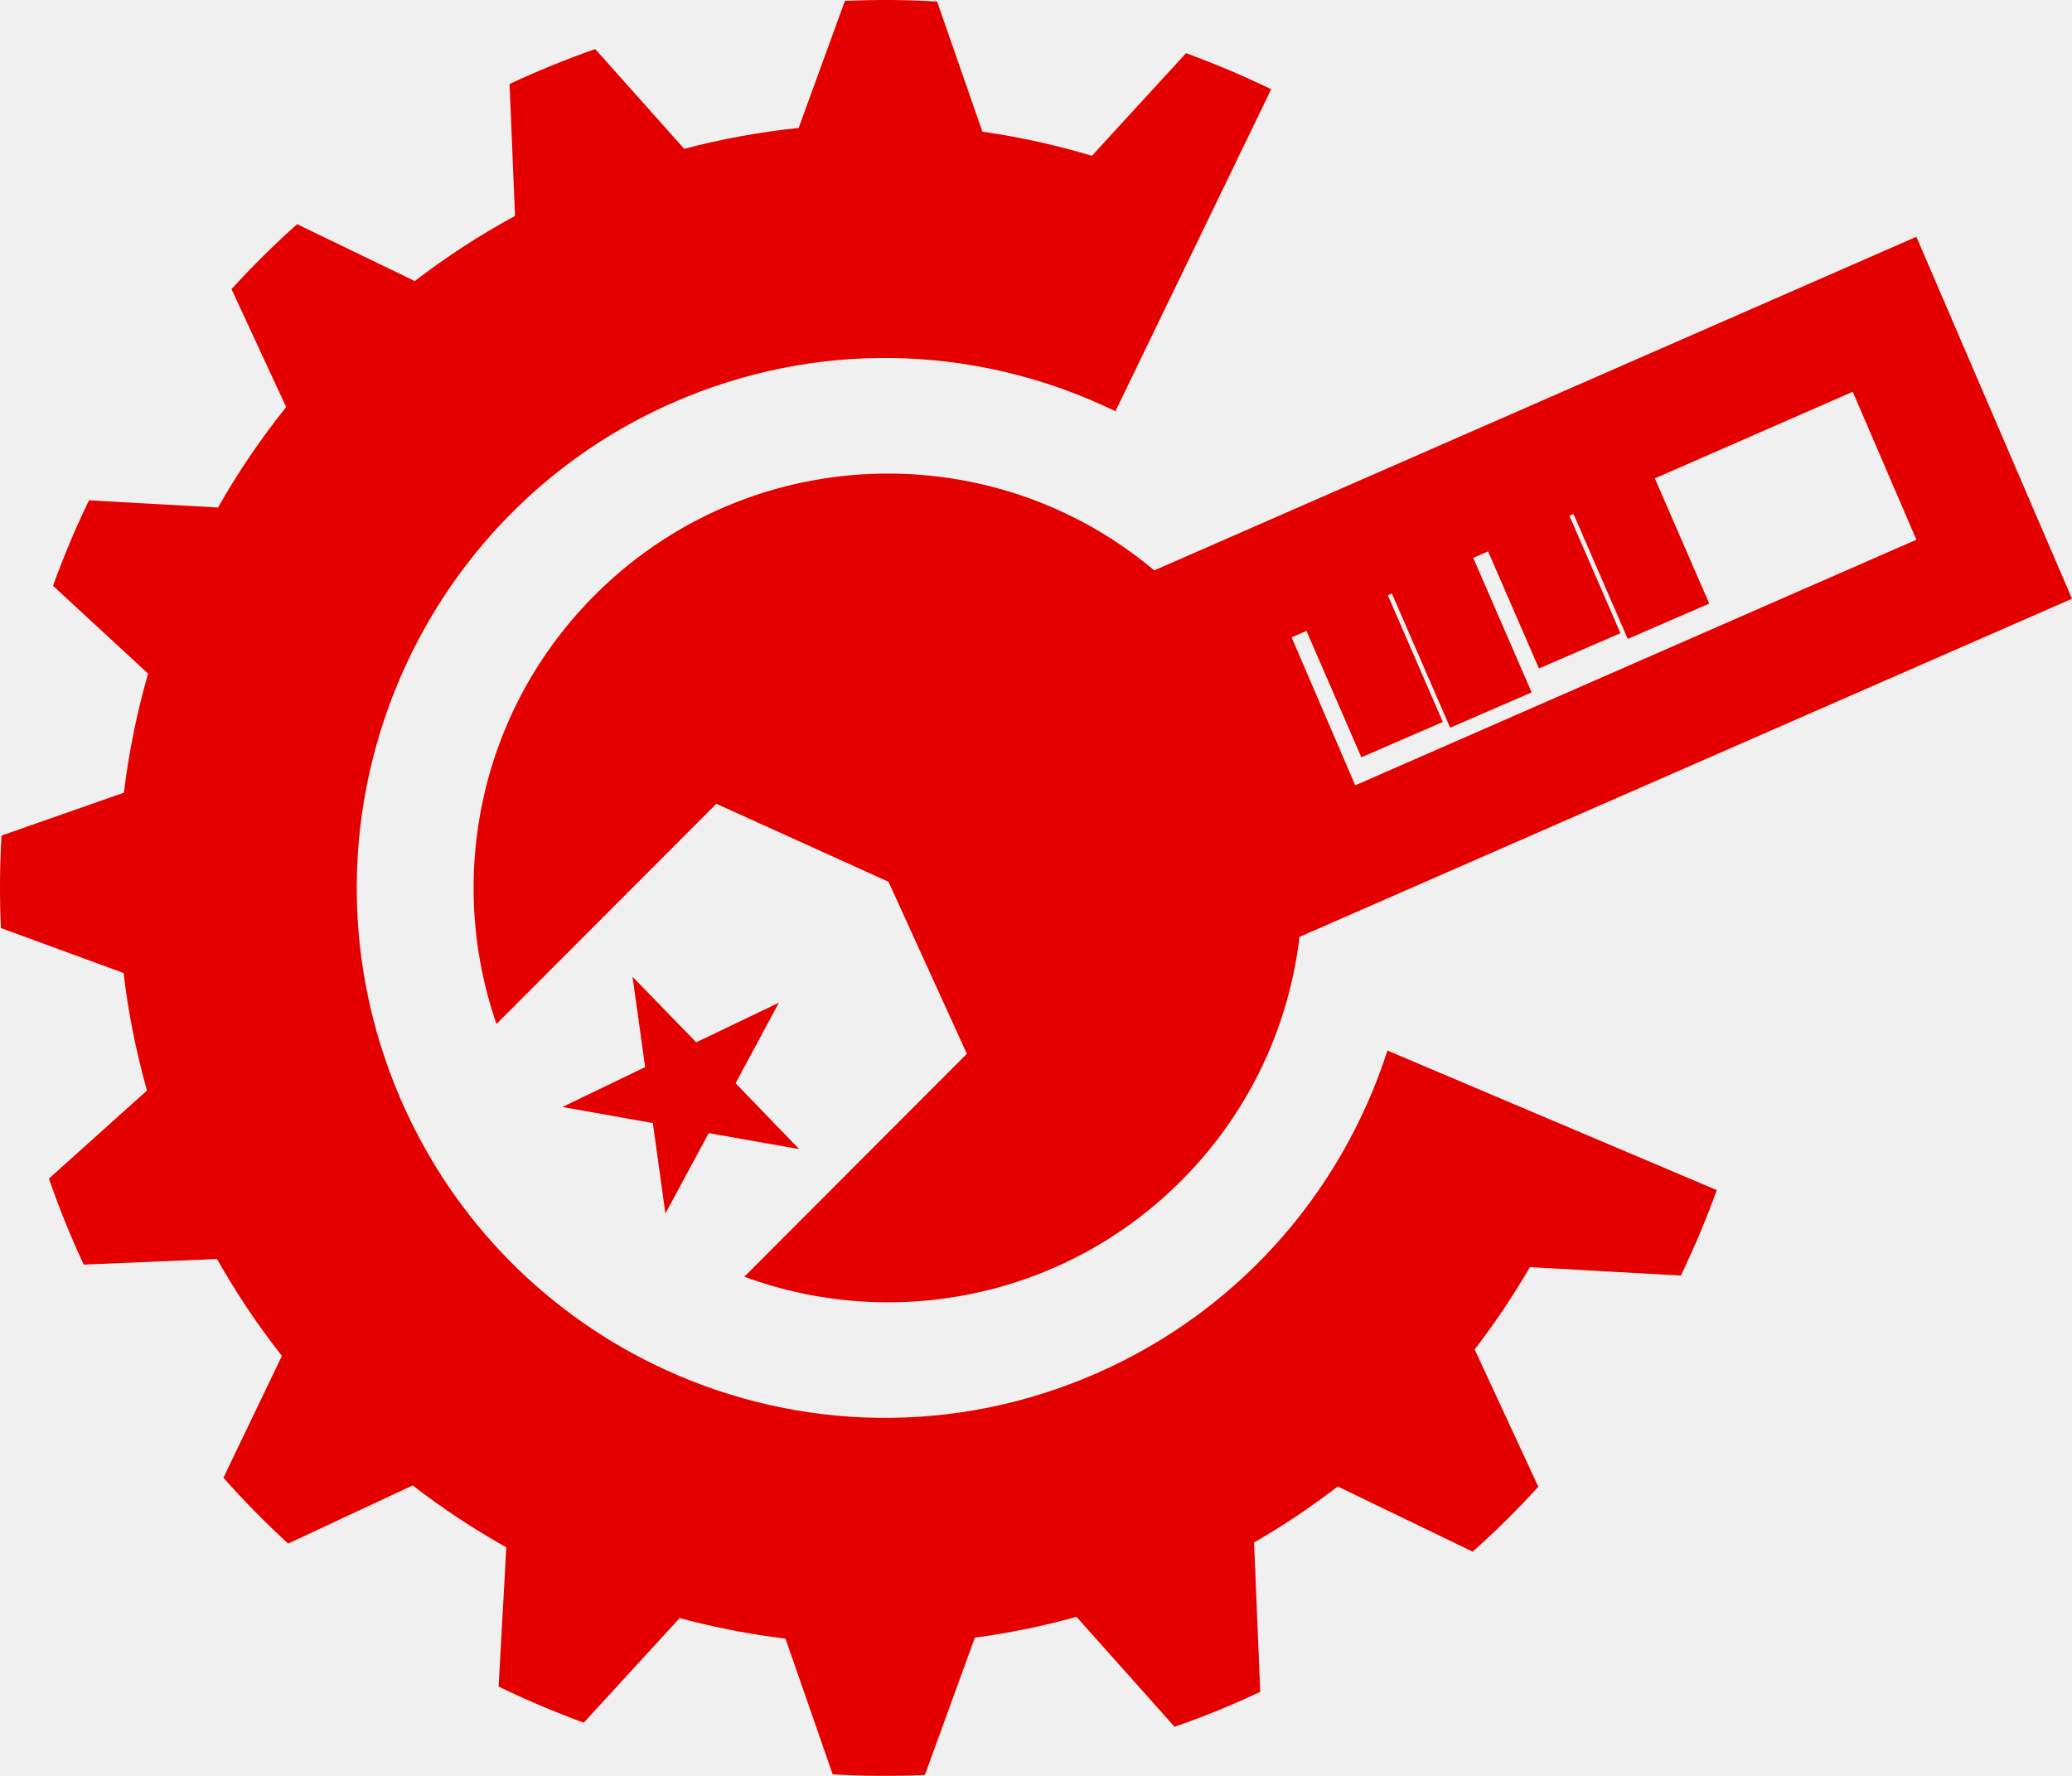
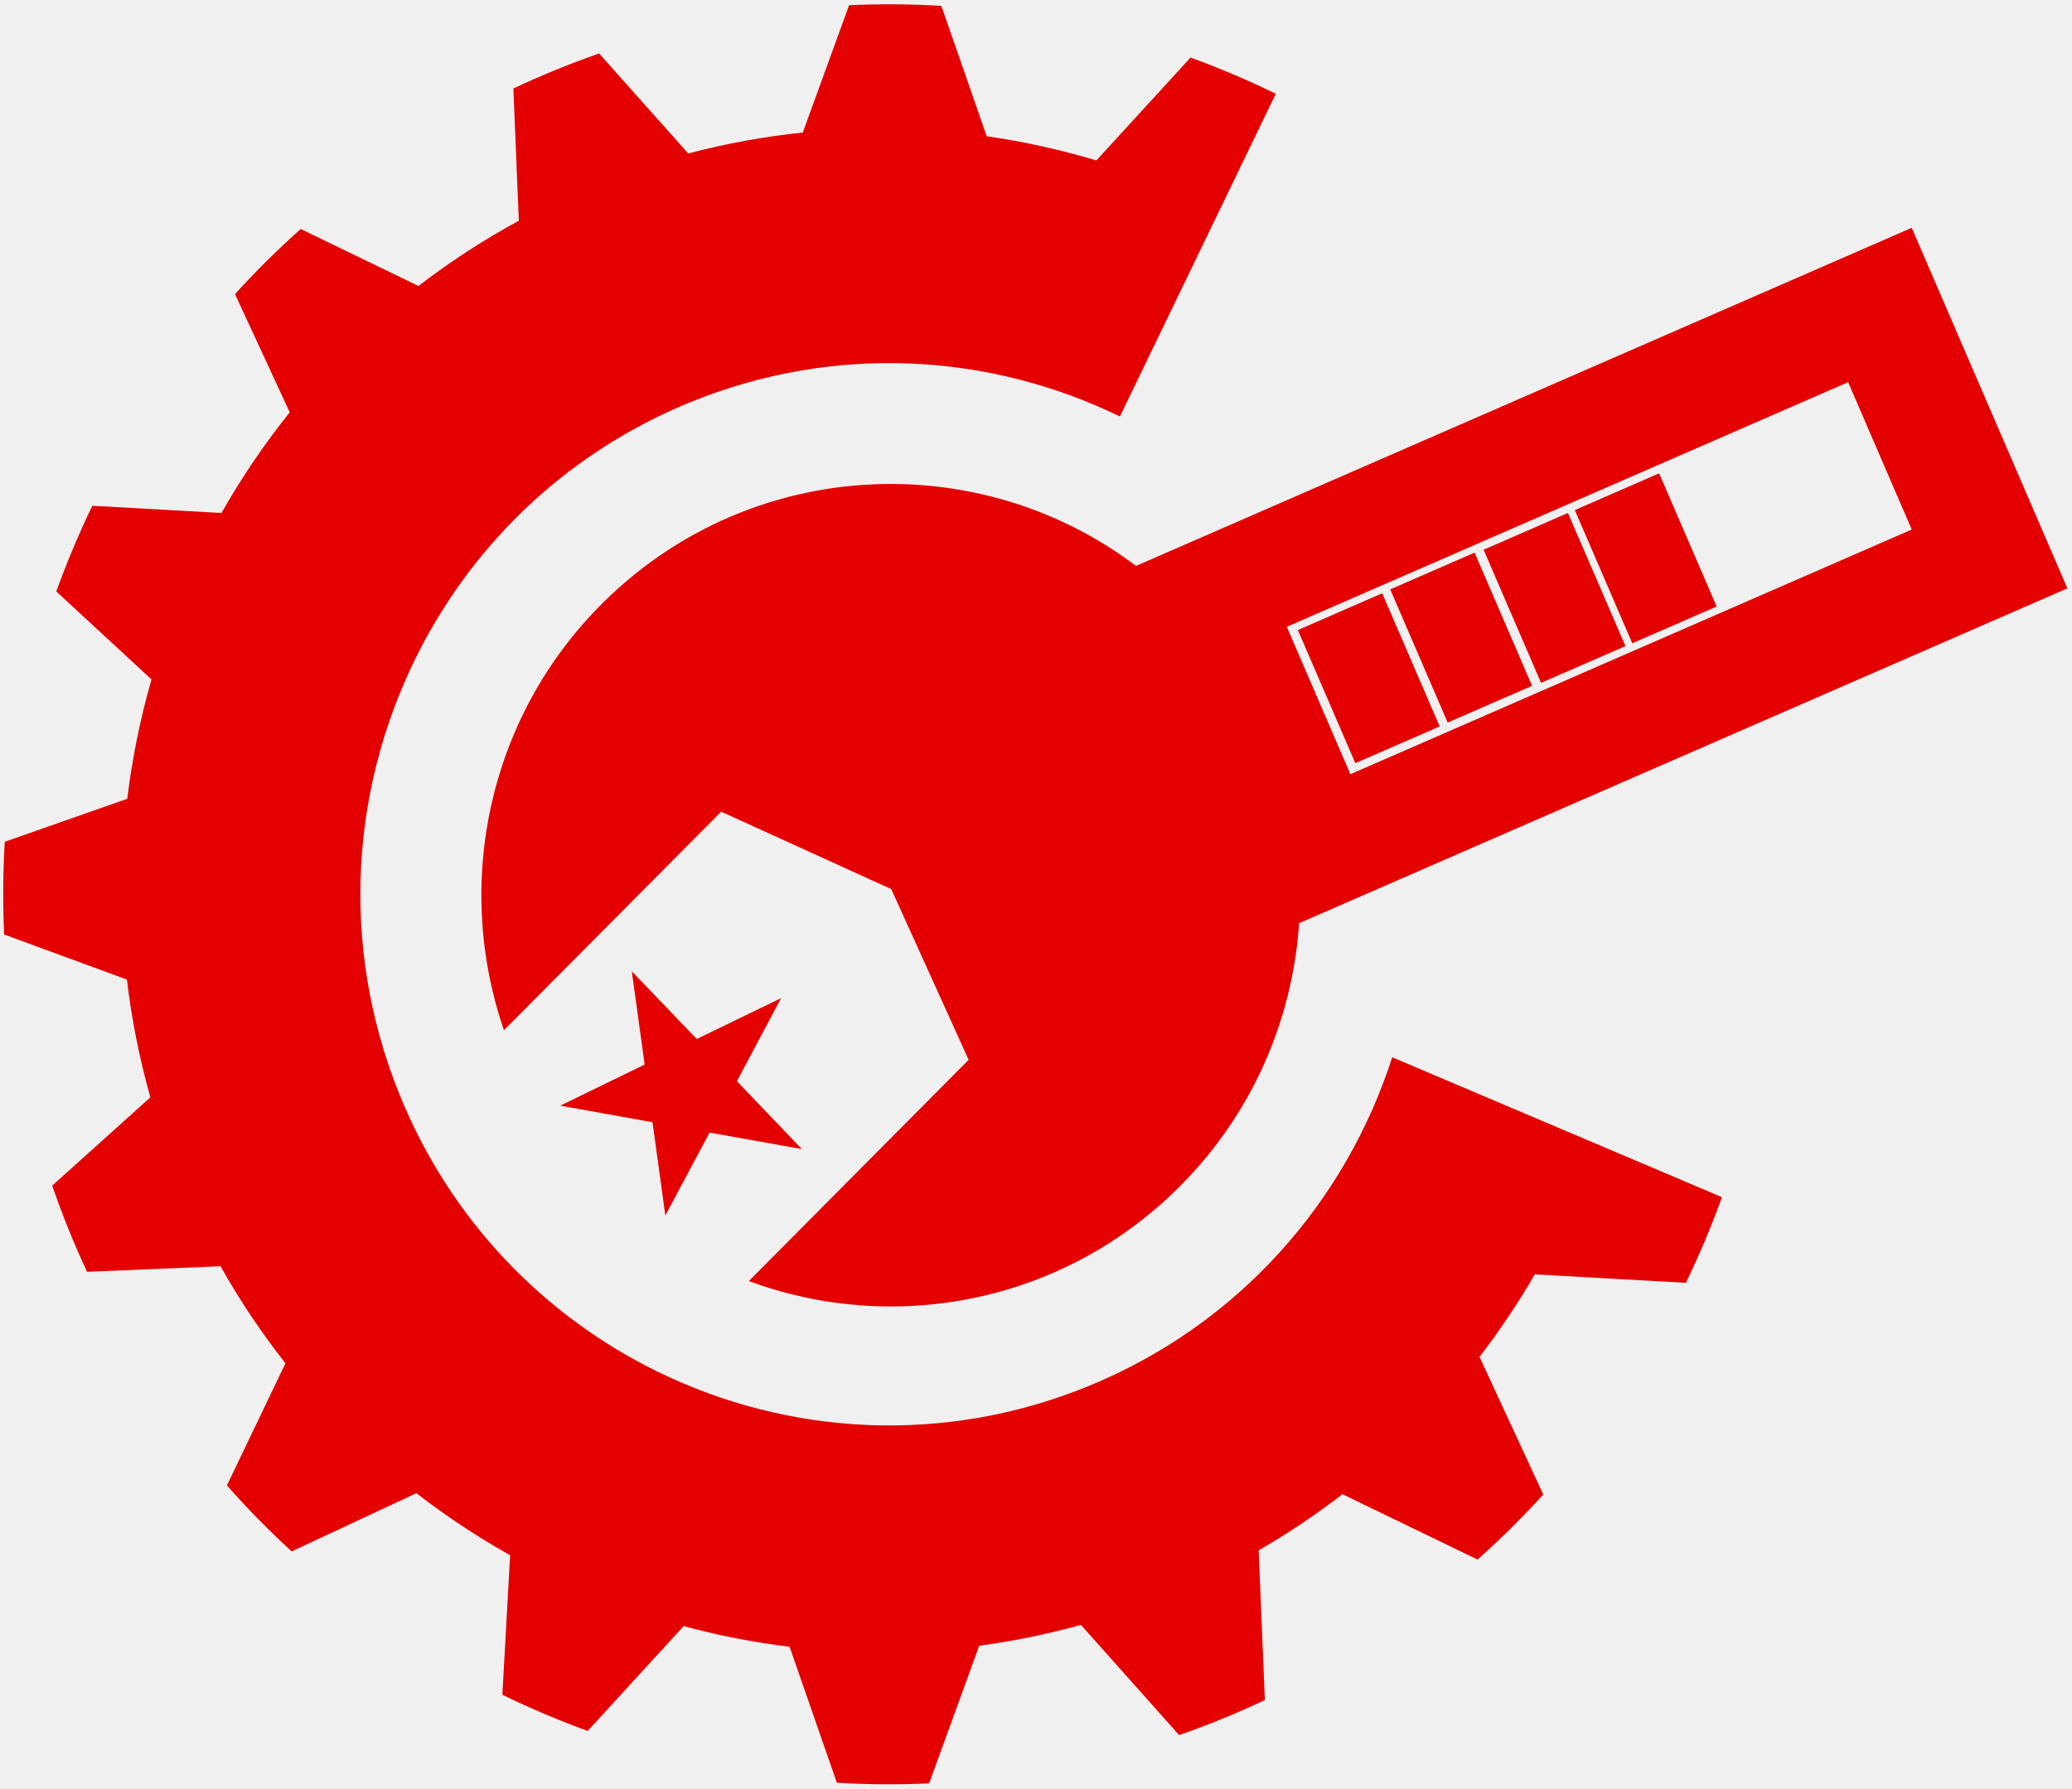
- <svg xmlns="http://www.w3.org/2000/svg" width="70" height="60" viewBox="0 0 70 60" fill="none">
-   <g clip-path="url(#clip0_575_349)">
-     <path d="M21.369 33L23.52 35.216L26.313 33.878L24.851 36.599L27 38.824L23.944 38.284L22.48 41L22.055 37.944L19 37.401L21.795 36.053L21.369 33Z" fill="#E50000" />
-     <path d="M36.608 46.584C31.733 48.571 26.494 48.239 22.106 46.103C18.276 44.24 15.095 41.003 13.368 36.736C11.303 31.633 11.751 26.133 14.133 21.619C16.025 18.028 19.139 15.062 23.182 13.415C28.057 11.428 33.295 11.759 37.683 13.895L42.945 3.016C42.008 2.56 41.047 2.153 40.068 1.796L36.89 5.263C35.681 4.902 34.444 4.628 33.189 4.448L31.659 0.052C30.626 -0.009 29.587 -0.017 28.544 0.031L26.981 4.323C25.69 4.457 24.399 4.69 23.115 5.028L20.109 1.658C19.62 1.829 19.132 2.012 18.647 2.211C18.162 2.409 17.684 2.618 17.215 2.838L17.399 7.296C16.2 7.946 15.069 8.683 14.013 9.496L10.038 7.574C9.258 8.269 8.518 9.002 7.821 9.769L9.668 13.754C8.809 14.824 8.038 15.96 7.365 17.147L3.006 16.904C2.552 17.845 2.146 18.809 1.791 19.792L5.003 22.758C4.626 24.07 4.352 25.416 4.186 26.781L0.052 28.23C-0.009 29.266 -0.017 30.309 0.031 31.355L4.175 32.874C4.331 34.201 4.594 35.528 4.965 36.844L1.653 39.82C1.823 40.311 2.005 40.801 2.203 41.288C2.4 41.775 2.609 42.254 2.829 42.725L7.332 42.537C7.985 43.697 8.719 44.788 9.524 45.81L7.548 49.926C8.241 50.709 8.971 51.452 9.735 52.151L13.943 50.186C14.947 50.964 16.005 51.662 17.105 52.279L16.845 56.982C17.782 57.438 18.743 57.845 19.722 58.202L22.962 54.668C24.132 54.984 25.326 55.216 26.536 55.363L28.132 59.948C29.165 60.009 30.204 60.017 31.246 59.969L32.935 55.33C34.082 55.177 35.229 54.942 36.368 54.627L39.681 58.341C40.171 58.171 40.659 57.988 41.145 57.789C41.63 57.592 42.108 57.382 42.576 57.161L42.367 52.115C43.361 51.541 44.304 50.909 45.194 50.222L49.753 52.425C50.534 51.731 51.274 50.997 51.97 50.231L49.82 45.592C50.503 44.705 51.125 43.776 51.685 42.812L56.785 43.096C57.239 42.155 57.645 41.192 58 40.209L46.873 35.494C45.31 40.353 41.694 44.511 36.608 46.584Z" fill="#E50000" />
-     <path d="M16.773 34.596L24.201 27.157L30.017 29.792L32.665 35.603L25.147 43.135C30.075 44.952 35.825 43.909 39.818 39.981C45.33 34.559 45.403 25.694 39.981 20.182C34.558 14.67 25.694 14.597 20.182 20.019C16.2 23.937 15.057 29.649 16.773 34.596Z" fill="#E50000" />
-     <path d="M64.742 8L31 22.771L36.258 35L70 20.229L64.742 8ZM45.785 26.533L43.636 21.534L62.593 13.236L64.742 18.235L45.785 26.533Z" fill="#E50000" />
-     <path d="M46.753 19.807L44 21L45.992 25.586L48.745 24.393L46.753 19.807Z" fill="#E50000" />
-     <path d="M49.753 18.807L47 20L48.992 24.586L51.745 23.393L49.753 18.807Z" fill="#E50000" />
-     <path d="M52.753 16.807L50 18L51.992 22.586L54.745 21.393L52.753 16.807Z" fill="#E50000" />
-     <path d="M55.753 15.807L53 17L54.992 21.586L57.745 20.393L55.753 15.807Z" fill="#E50000" />
-   </g>
-   <defs>
-     <clipPath id="clip0_575_349">
-       <rect width="70" height="60" fill="white" />
-     </clipPath>
-   </defs>
+ <svg xmlns="http://www.w3.org/2000/svg" viewBox="129.922 6.864 60.227 51.99">
+   <path d="M18.771 28.115L20.659 30.082L23.111 28.895L21.827 31.309L23.713 33.283L21.031 32.804L19.746 35.215L19.373 32.503L16.692 32.021L19.145 30.825L18.771 28.115Z" fill="#E50000" transform="matrix(1, 0, 0, 1, 129.5154, 6.988253)" />
+   <path d="M32.032 40.179C27.834 41.893 23.321 41.606 19.541 39.764C16.243 38.157 13.502 35.365 12.015 31.685C10.236 27.284 10.622 22.54 12.674 18.646C14.303 15.549 16.985 12.992 20.468 11.571C24.667 9.857 29.179 10.143 32.959 11.985L37.491 2.601C36.683 2.208 35.856 1.857 35.012 1.549L32.275 4.54C31.234 4.228 30.169 3.992 29.087 3.837L27.769 0.046C26.88 -0.008 25.985 -0.014 25.087 0.027L23.741 3.729C22.629 3.845 21.516 4.046 20.411 4.337L17.821 1.43C17.4 1.578 16.98 1.736 16.562 1.907C16.144 2.078 15.732 2.259 15.329 2.448L15.487 6.293C14.454 6.854 13.48 7.49 12.57 8.19L9.147 6.533C8.475 7.133 7.837 7.765 7.237 8.426L8.828 11.863C8.088 12.786 7.424 13.766 6.844 14.79L3.09 14.58C2.698 15.392 2.349 16.223 2.043 17.071L4.81 19.629C4.485 20.761 4.249 21.922 4.106 23.099L0.545 24.349C0.492 25.243 0.486 26.142 0.527 27.045L4.096 28.355C4.231 29.499 4.457 30.643 4.777 31.779L1.924 34.345C2.07 34.769 2.228 35.192 2.398 35.612C2.567 36.032 2.747 36.444 2.937 36.851L6.816 36.689C7.378 37.689 8.011 38.631 8.704 39.512L7.002 43.062C7.598 43.737 8.227 44.378 8.885 44.981L12.51 43.286C13.374 43.957 14.286 44.559 15.234 45.092L15.009 49.148C15.817 49.541 16.644 49.892 17.488 50.2L20.279 47.152C21.286 47.425 22.315 47.625 23.357 47.752L24.732 51.706C25.621 51.759 26.516 51.765 27.414 51.724L28.869 47.723C29.857 47.591 30.844 47.389 31.826 47.117L34.68 50.32C35.101 50.173 35.522 50.015 35.94 49.844C36.358 49.674 36.769 49.492 37.173 49.302L36.993 44.95C37.849 44.455 38.661 43.91 39.428 43.317L43.355 45.218C44.027 44.618 44.665 43.986 45.265 43.325L43.412 39.324C44.001 38.559 44.537 37.757 45.019 36.926L49.411 37.171C49.803 36.359 50.153 35.529 50.458 34.681L40.874 30.614C39.528 34.805 36.413 38.392 32.032 40.179Z" fill="#E50000" transform="matrix(1, 0, 0, 1, 129.5154, 6.988253)" />
+   <path d="M15.055 29.827L21.369 23.474L26.312 25.724L28.562 30.688L22.173 37.12C26.361 38.672 31.248 37.781 34.642 34.426C39.326 29.795 39.388 22.225 34.78 17.518C30.172 12.81 22.638 12.748 17.953 17.379C14.569 20.724 13.598 25.602 15.055 29.827Z" fill="#E50000" transform="matrix(1, 0, 0, 1, 129.5154, 6.988253)" />
+   <path d="M55.975 6.499L26.934 19.159L31.459 29.641L60.5 16.981L55.975 6.499ZM39.659 22.384L37.81 18.099L54.126 10.987L55.975 15.271L39.659 22.384Z" fill="#E50000" transform="matrix(1, 0, 0, 1, 129.5154, 6.988253)" />
+   <path d="M40.583 17.124L38.131 18.193L39.802 22.064L42.255 20.995L40.583 17.124Z" fill="#E50000" transform="matrix(1, 0, 0, 1, 129.5154, 6.988253)" />
+   <path d="M43.269 15.942L40.816 17.011L42.487 20.883L44.94 19.814L43.269 15.942Z" fill="#E50000" transform="matrix(1, 0, 0, 1, 129.5154, 6.988253)" />
+   <path d="M45.982 14.789L43.53 15.858L45.201 19.729L47.654 18.66L45.982 14.789Z" fill="#E50000" transform="matrix(1, 0, 0, 1, 129.5154, 6.988253)" />
+   <path d="M48.633 13.637L46.181 14.706L47.852 18.578L50.305 17.509L48.633 13.637Z" fill="#E50000" transform="matrix(1, 0, 0, 1, 129.5154, 6.988253)" />
</svg>
